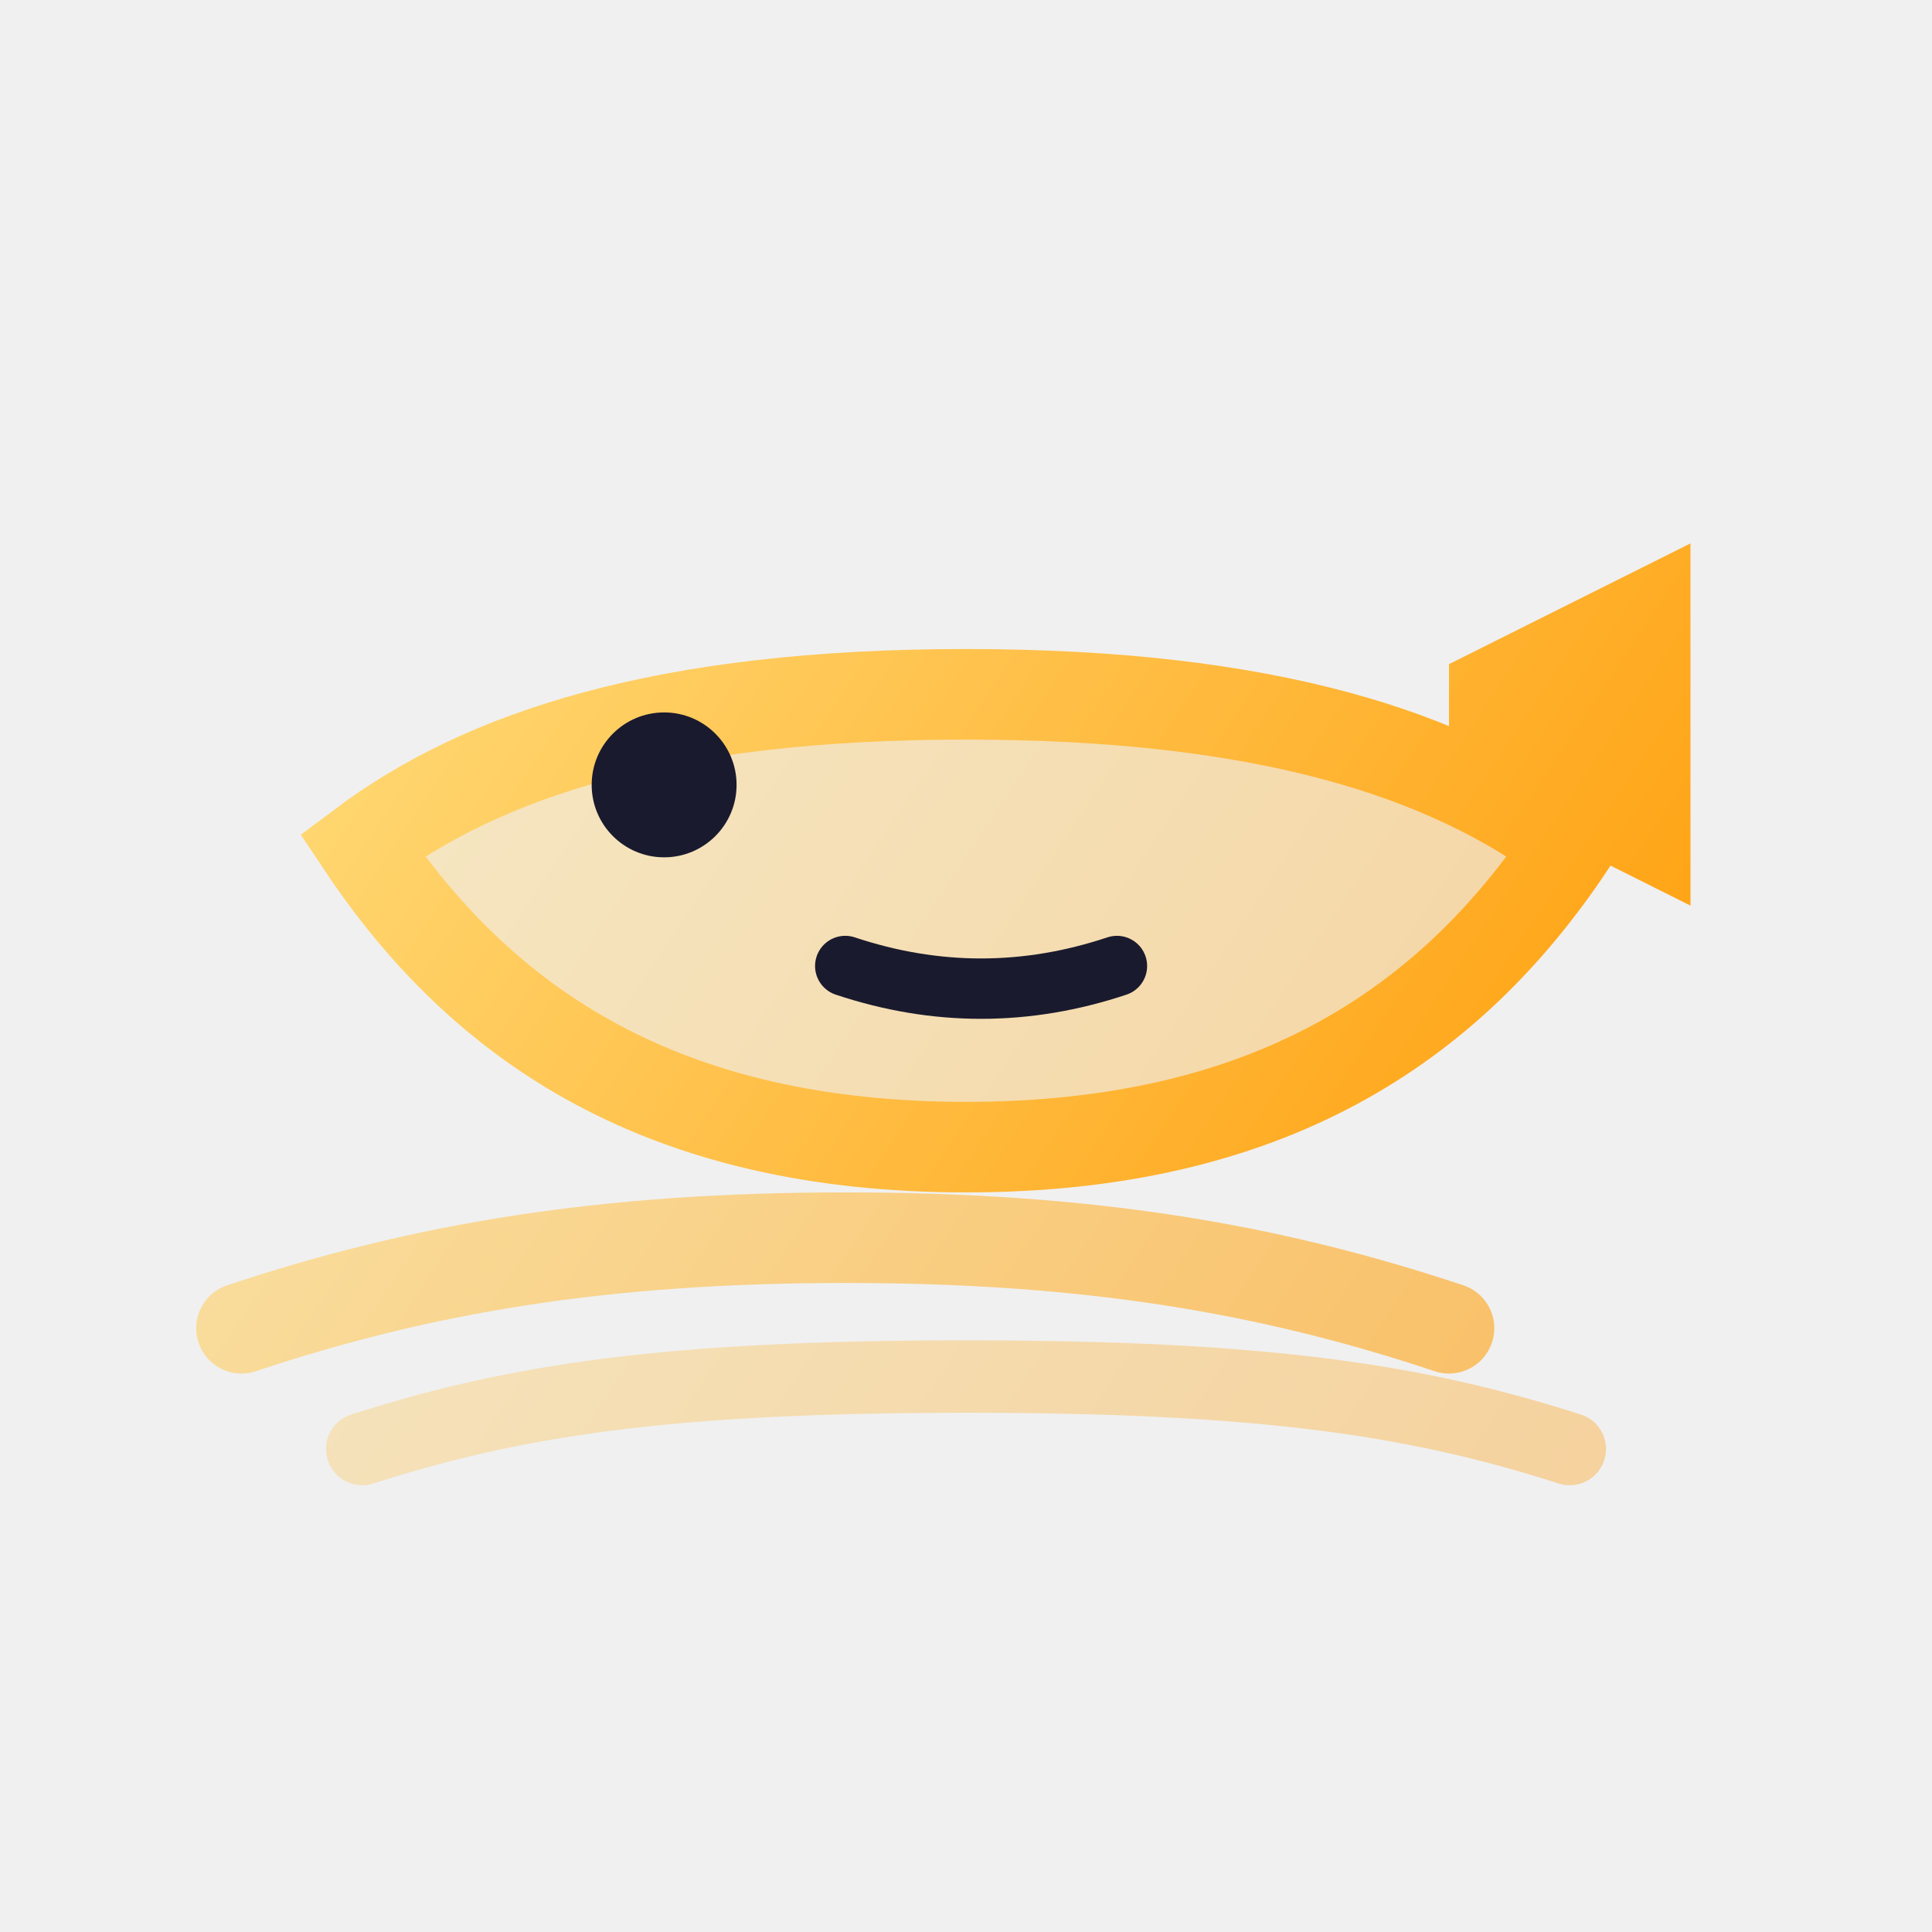
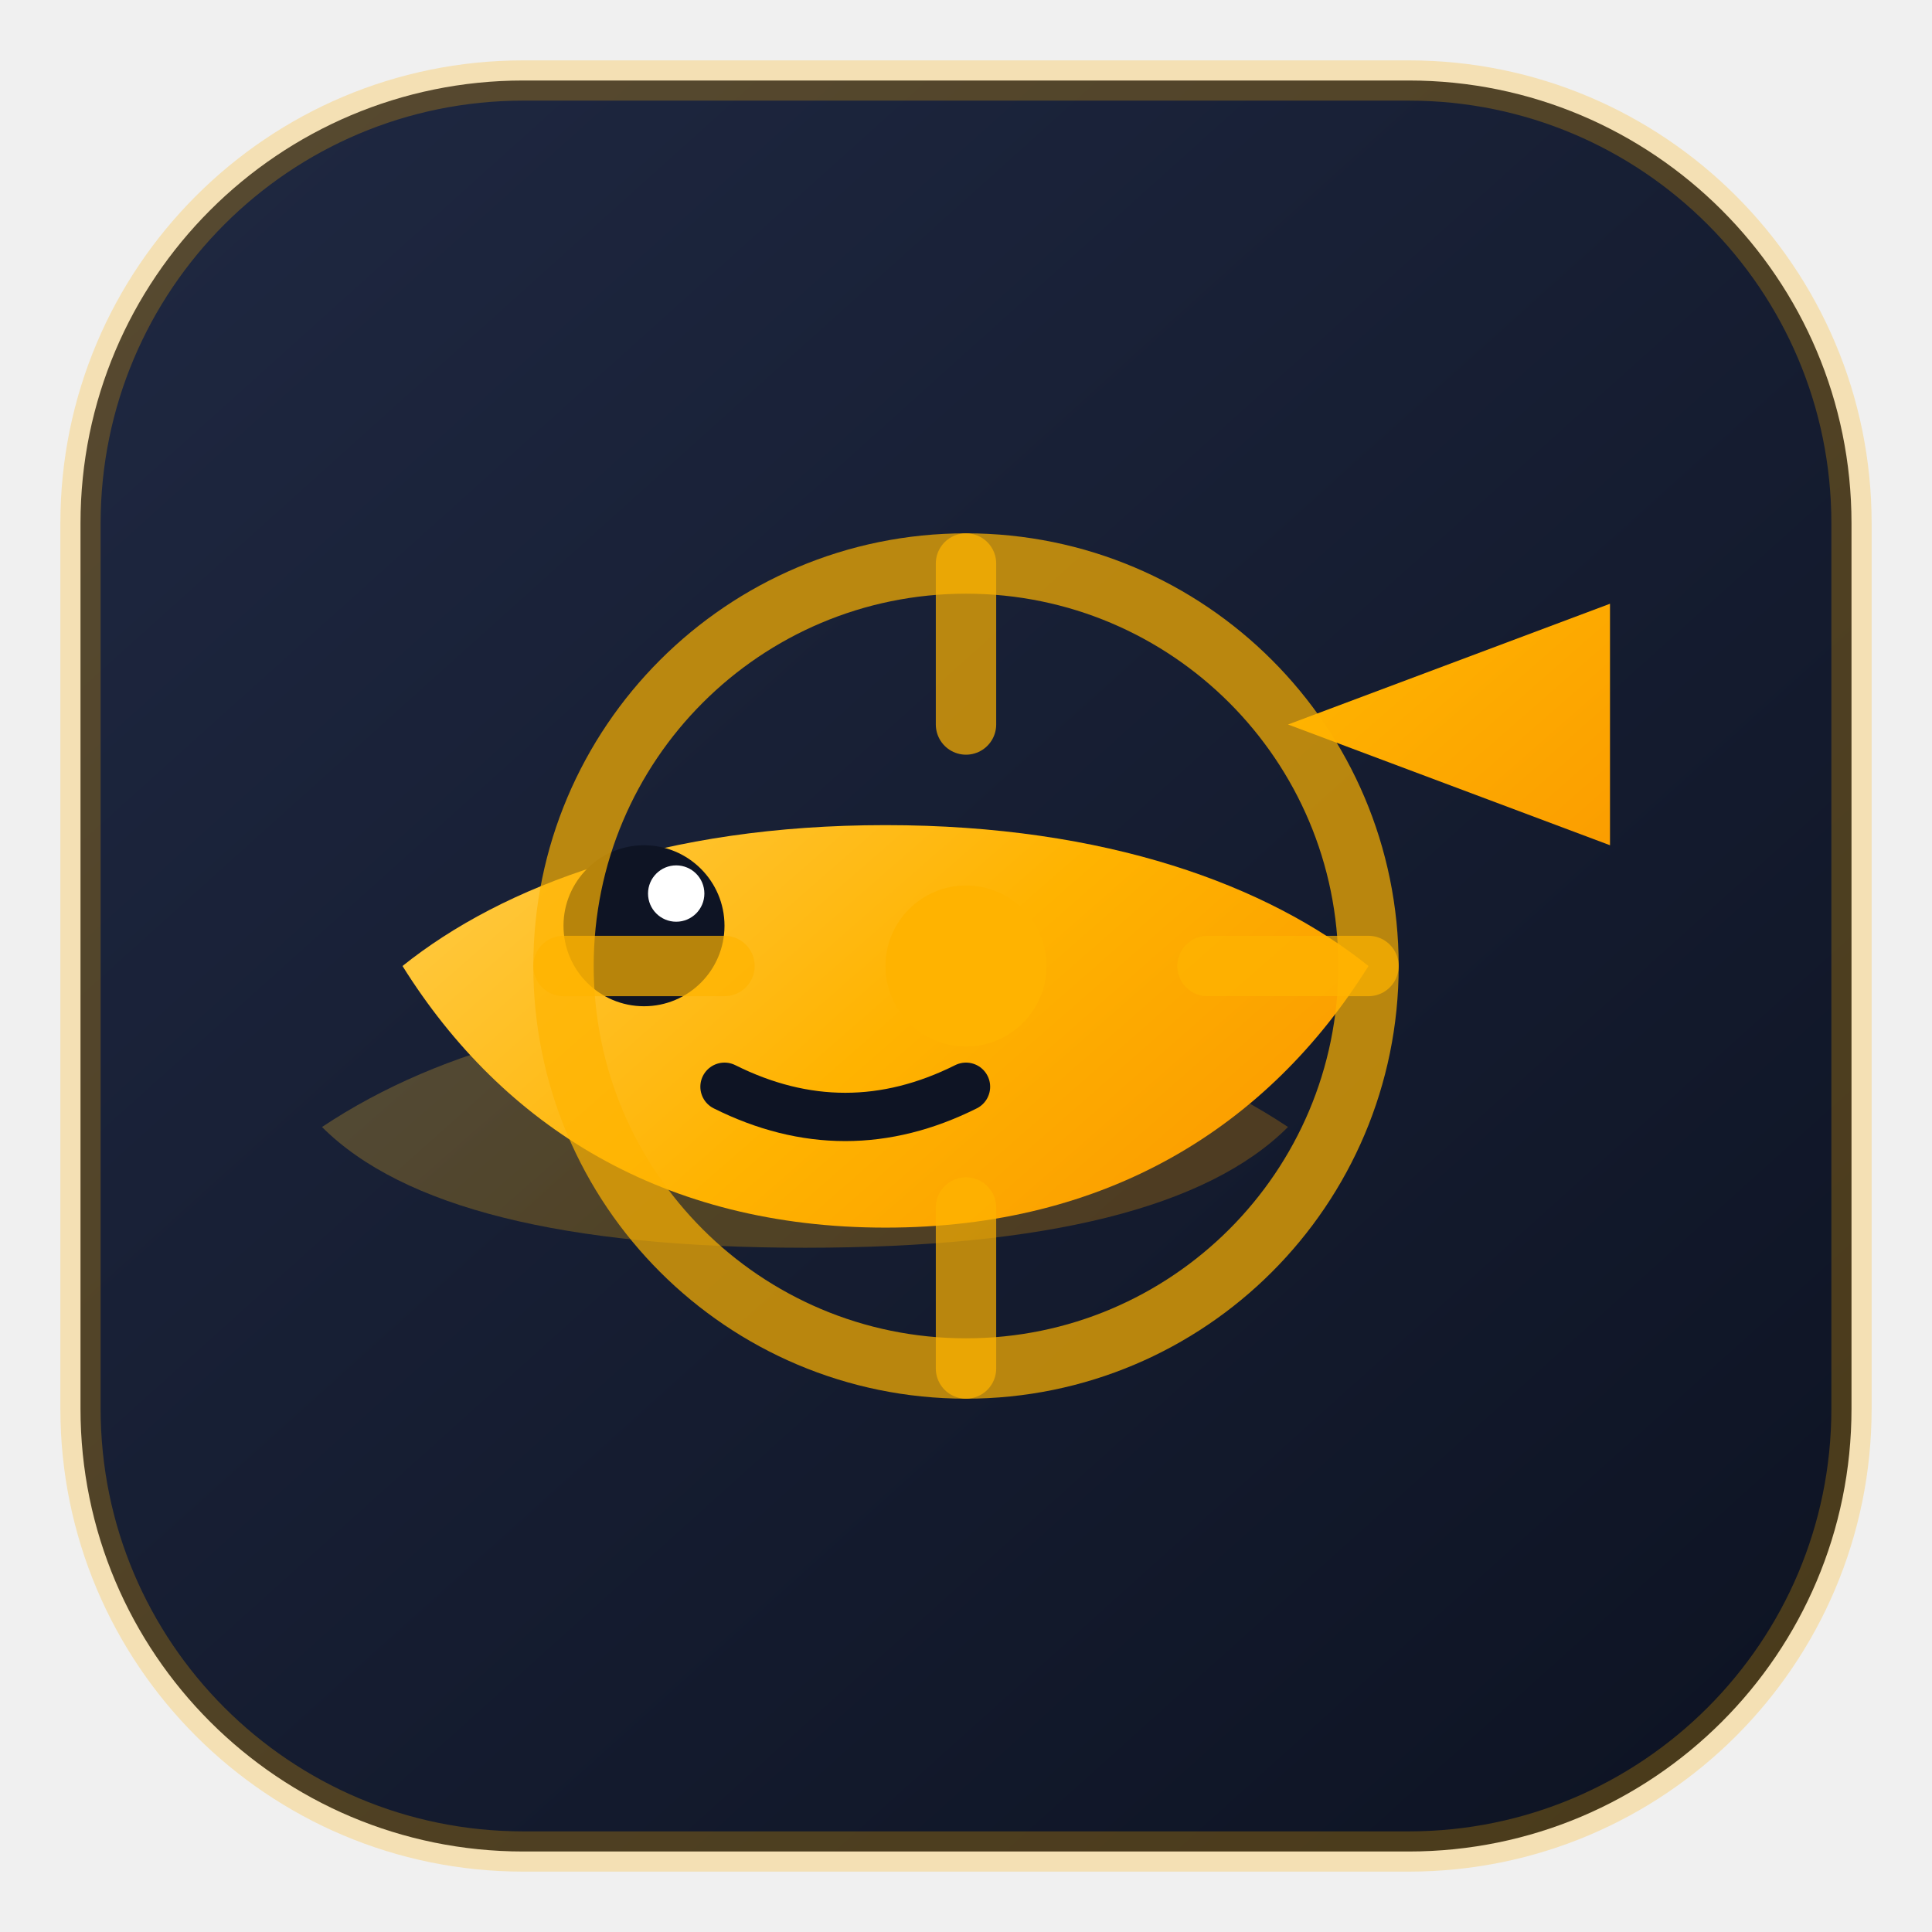
- <svg xmlns="http://www.w3.org/2000/svg" viewBox="0 0 32 32" fill="none" role="img" aria-hidden="true">
+ <svg xmlns="http://www.w3.org/2000/svg" viewBox="0 0 48 48" fill="none" role="img" aria-hidden="true">
  <defs>
-     <linearGradient id="fish-g" x1="4" y1="8" x2="28" y2="24" gradientUnits="userSpaceOnUse">
+     <linearGradient id="fish-bg" x1="6" y1="4" x2="42" y2="44" gradientUnits="userSpaceOnUse">
+       <stop stop-color="#1E2740" />
+       <stop offset="1" stop-color="#0E1424" />
+     </linearGradient>
+     <linearGradient id="fish-gold" x1="10" y1="8" x2="38" y2="40" gradientUnits="userSpaceOnUse">
      <stop stop-color="#FFE082" />
-       <stop offset="1" stop-color="#FF9800" />
+       <stop offset="0.5" stop-color="#FFB300" />
+       <stop offset="1" stop-color="#F57C00" />
    </linearGradient>
  </defs>
-   <path d="M4 22c3-1 6-1.5 10-1.5s7 .5 10 1.5" stroke="url(#fish-g)" stroke-width="1.5" stroke-linecap="round" opacity="0.6" />
-   <path d="M6 24c2.5-.8 5-1.2 10-1.2s7.5.4 10 1.2" stroke="url(#fish-g)" stroke-width="1.2" stroke-linecap="round" opacity="0.35" />
-   <path d="M6 14c2 3 5 5 10 5s8-2 10-5c-2-1.5-5-2.5-10-2.5S8 12.5 6 14z" fill="url(#fish-g)" opacity="0.35" />
-   <path d="M6 14c2 3 5 5 10 5s8-2 10-5c-2-1.5-5-2.5-10-2.5S8 12.5 6 14z" stroke="url(#fish-g)" stroke-width="1.5" />
-   <path d="M24 11l4-2v6l-4-2" fill="url(#fish-g)" />
-   <circle cx="11" cy="13" r="1.2" fill="#1a1a2e" />
-   <path d="M14 16c1.5.5 3 .5 4.5 0" stroke="#1a1a2e" stroke-width="1" stroke-linecap="round" />
+   <rect x="2" y="2" width="44" height="44" rx="11" fill="url(#fish-bg)" />
+   <rect x="2" y="2" width="44" height="44" rx="11" stroke="#FFB300" stroke-opacity="0.25" stroke-width="1" />
+   <path d="M8 28c3-2 7-3 12-3s9 1 12 3c-2 2-6 3-12 3s-10-1-12-3z" fill="url(#fish-gold)" opacity="0.25" />
+   <path d="M10 24c2.5 4 6.5 6.5 12 6.5s9.5-2.5 12-6.5c-2.5-2-6.5-3.5-12-3.5S12.5 22 10 24z" fill="url(#fish-gold)" />
+   <path d="M32 18l8-3v6l-8-3v-3z" fill="url(#fish-gold)" />
+   <circle cx="16" cy="23" r="2" fill="#0E1424" />
+   <circle cx="16.8" cy="22.2" r="0.7" fill="#FFFFFF" />
+   <path d="M18 27c2 1 4 1 6 0" stroke="#0E1424" stroke-width="1.2" stroke-linecap="round" />
+   <circle cx="24" cy="24" r="10" fill="none" stroke="#FFB300" stroke-width="1.5" opacity="0.7" />
+   <path d="M24 14v4M24 30v4M14 24h4M30 24h4" stroke="#FFB300" stroke-width="1.5" stroke-linecap="round" opacity="0.7" />
+   <circle cx="24" cy="24" r="2" fill="#FFB300" />
</svg>
